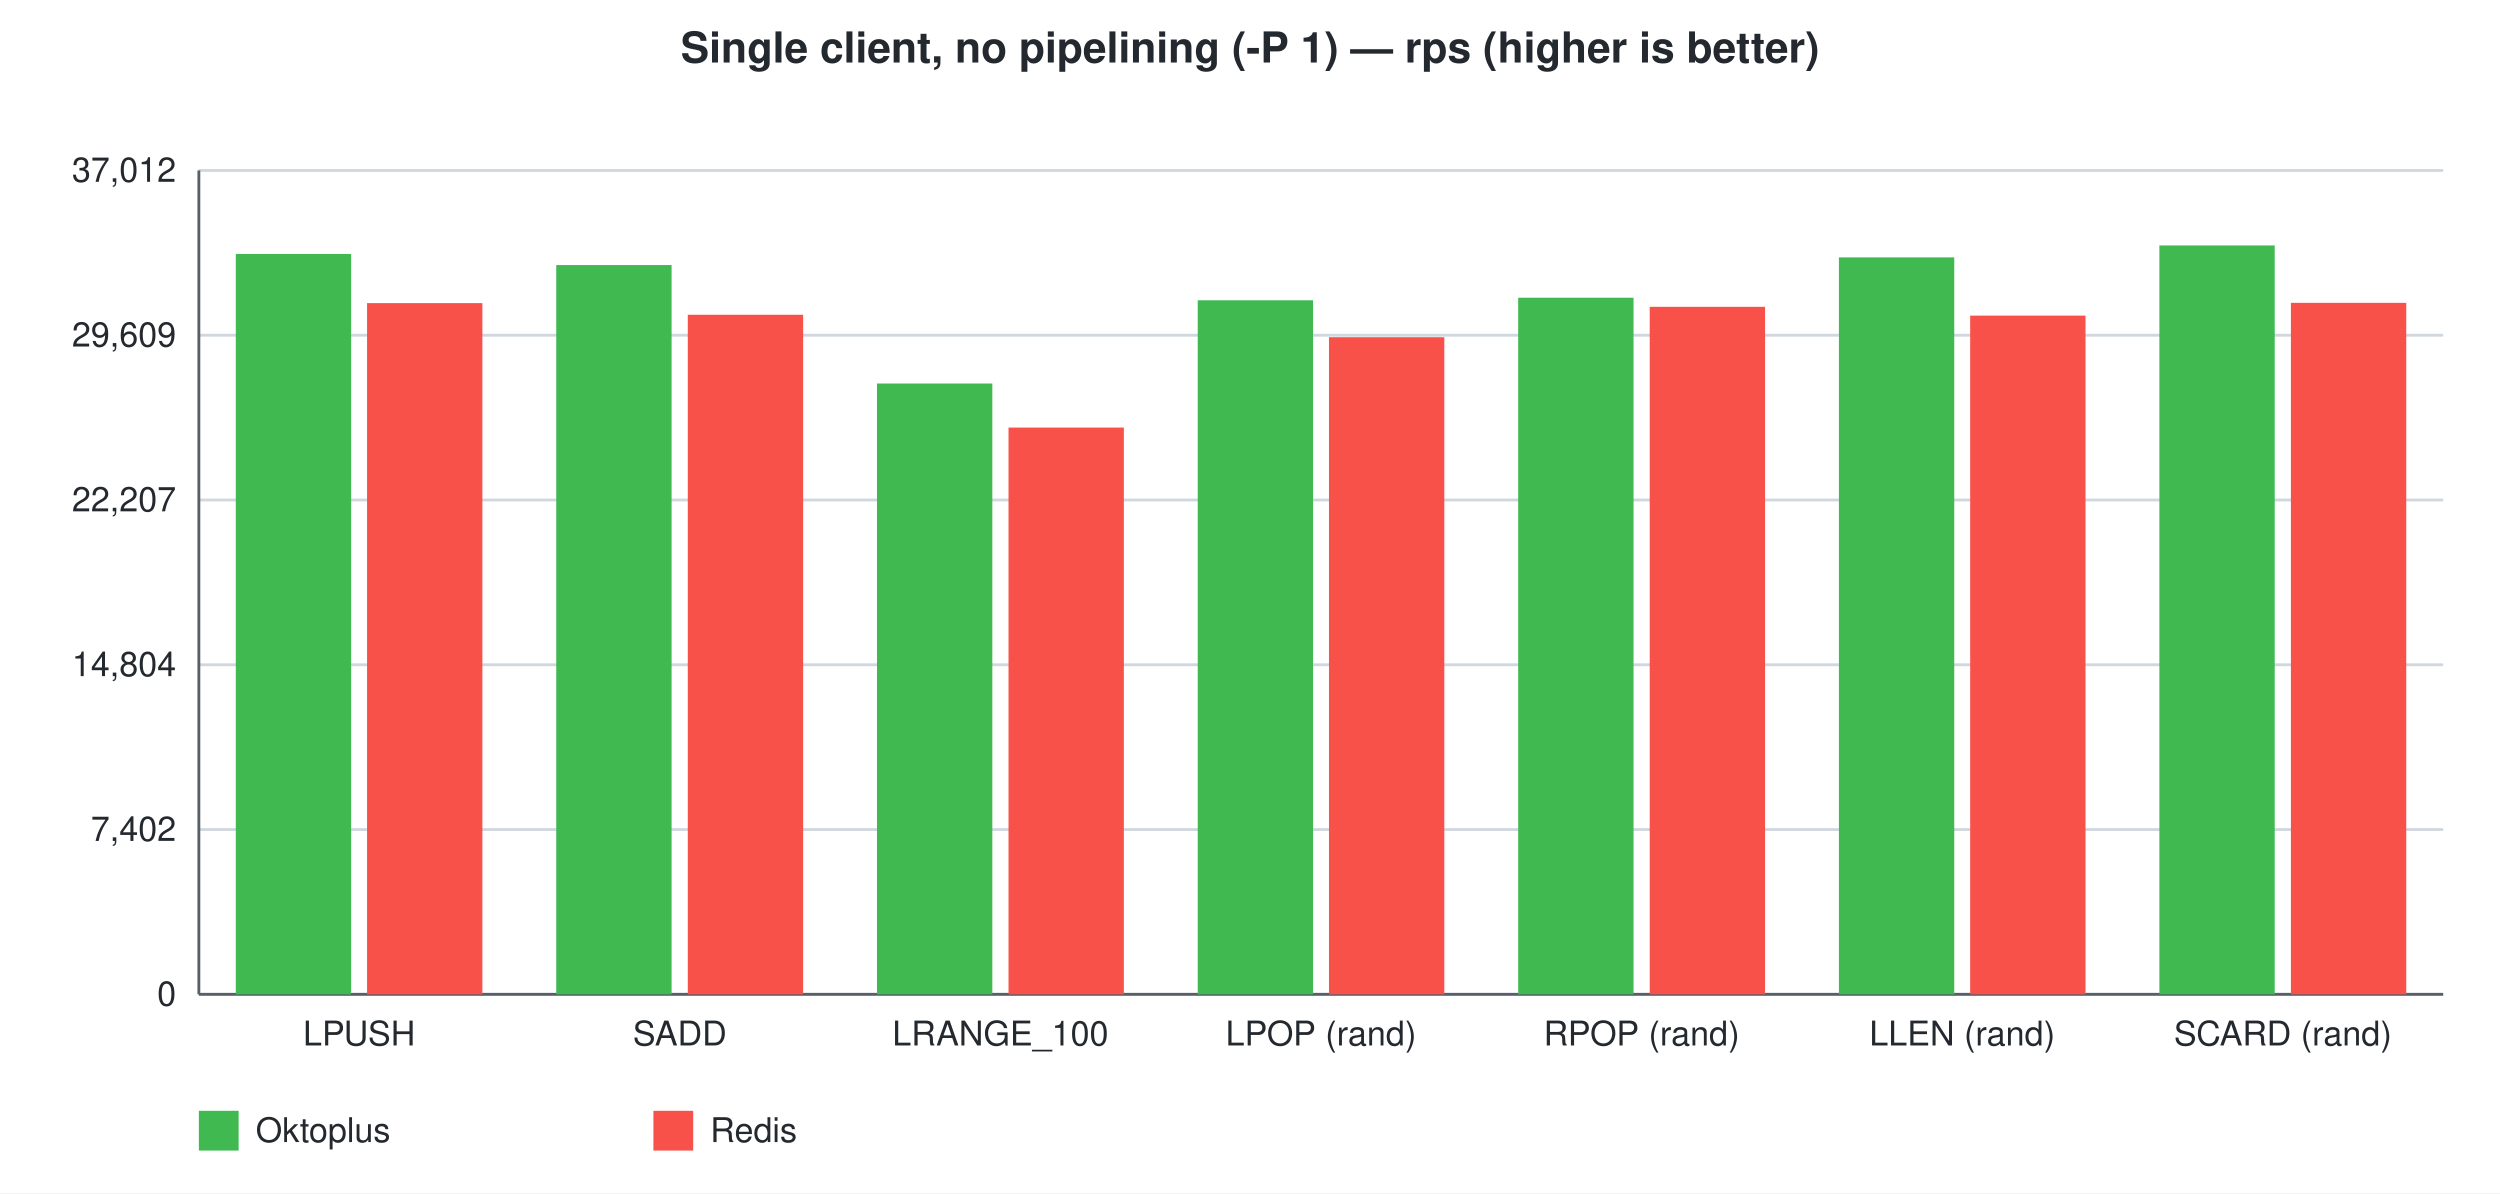
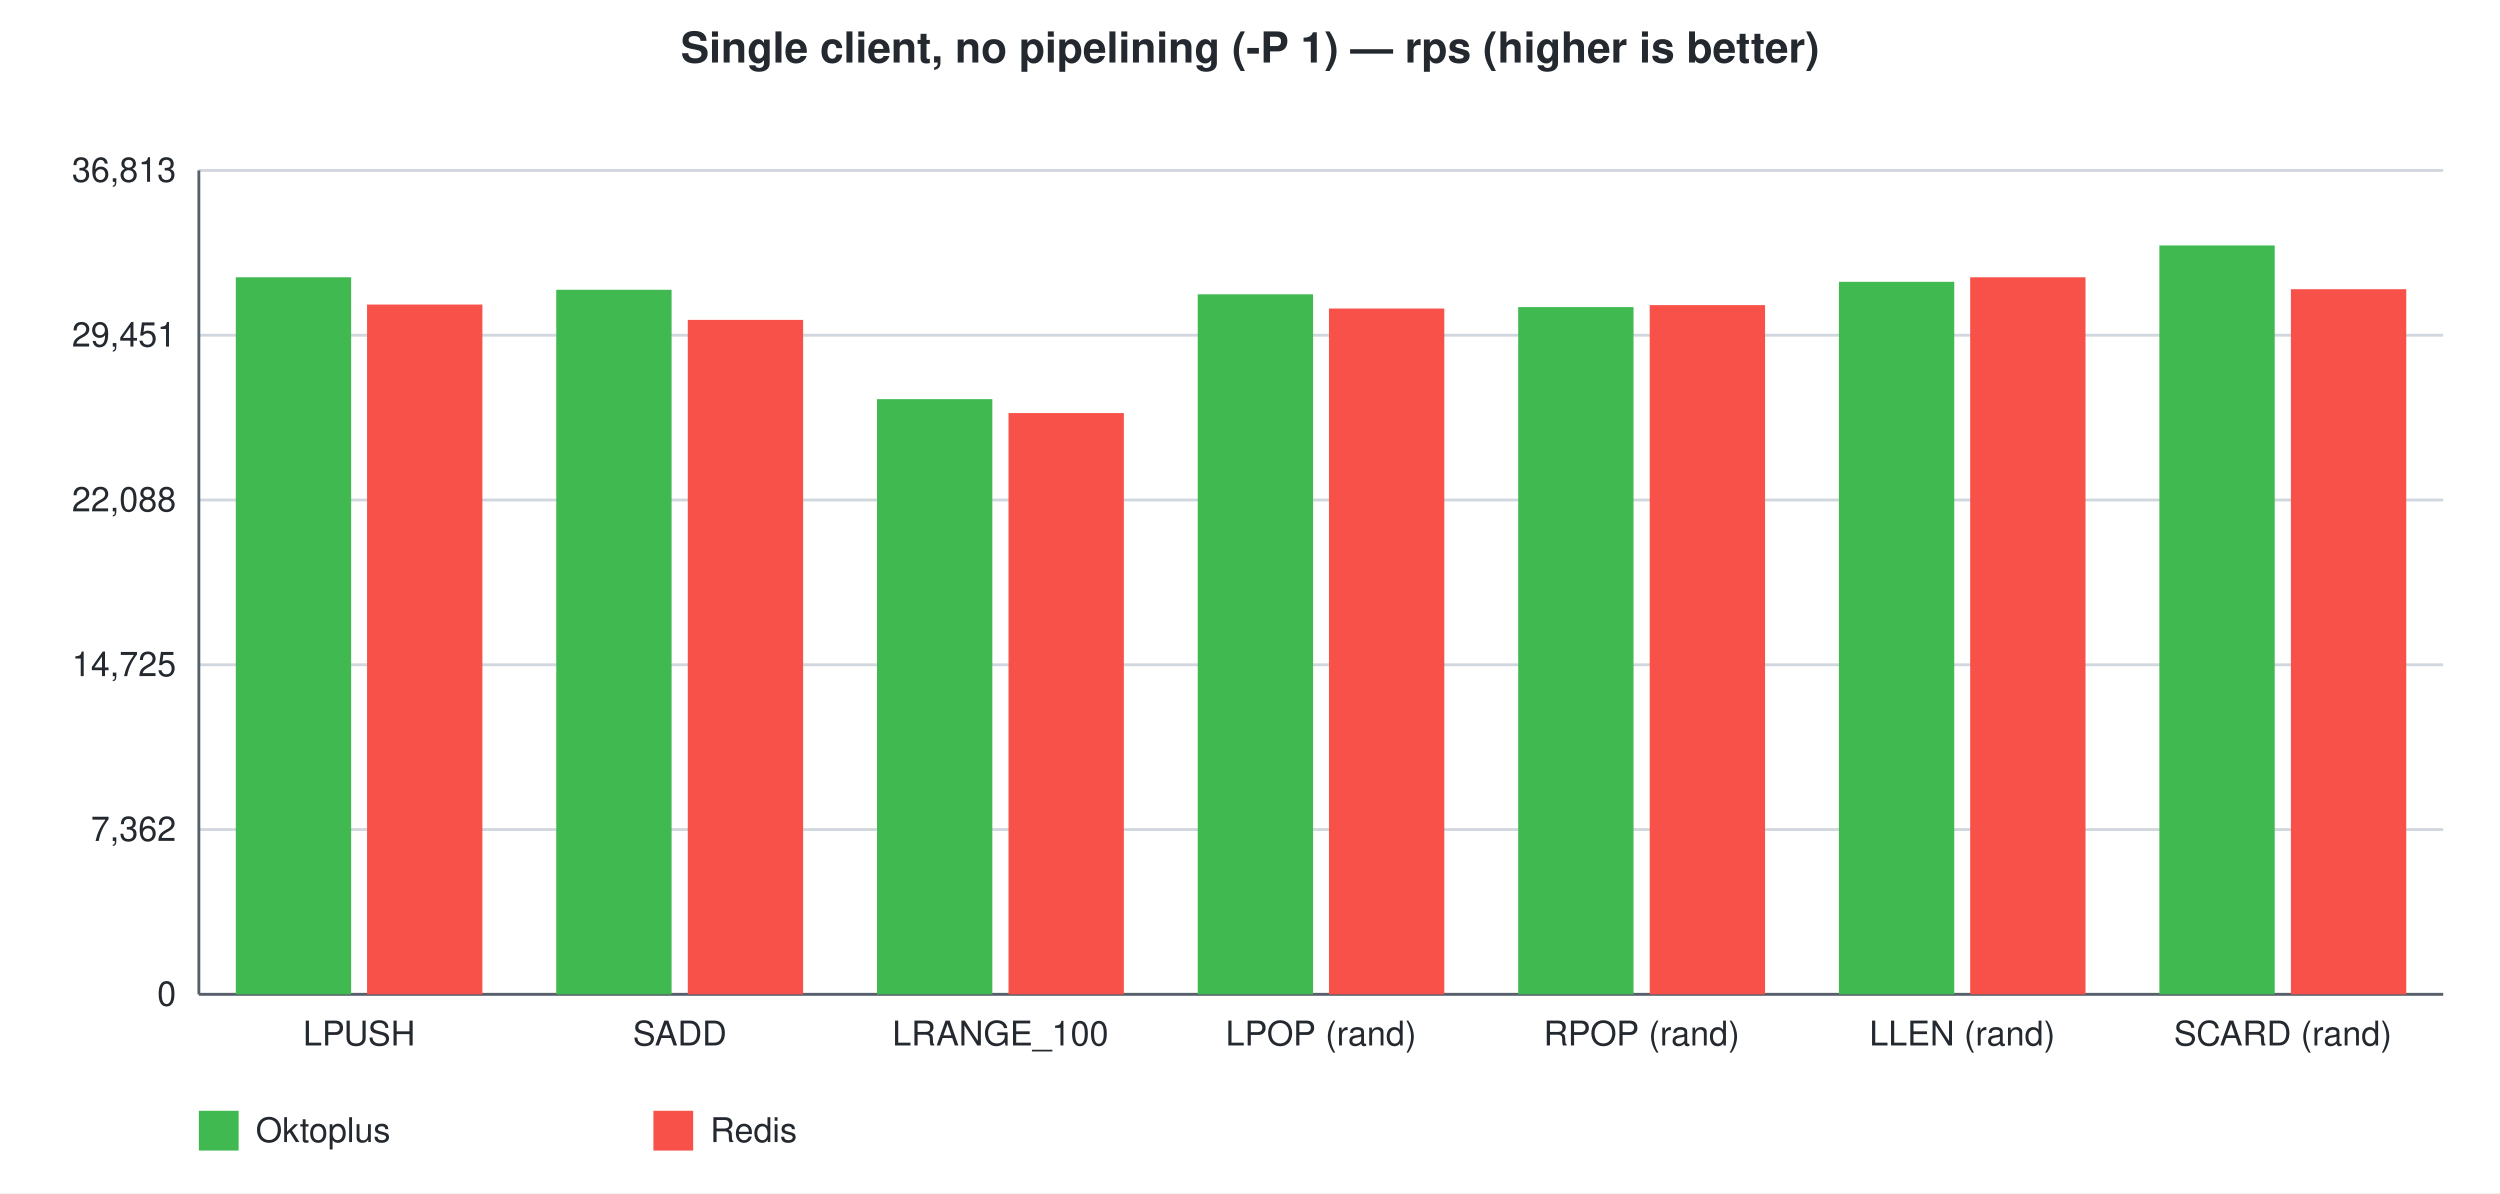
<svg xmlns="http://www.w3.org/2000/svg" width="880" height="420" viewBox="0 0 880 420" font-family="-apple-system, Segoe UI, Helvetica, Arial, sans-serif" font-size="12">
  <rect width="880" height="420" fill="#ffffff" />
  <text x="440.0" y="22" text-anchor="middle" fill="#24292f" font-size="15" font-weight="600">Single client, no pipelining (-P 1) — rps (higher is better)</text>
  <line x1="70" y1="350.0" x2="860" y2="350.0" stroke="#d0d7de" stroke-width="1" />
  <text x="62" y="354.0" text-anchor="end" fill="#24292f">0</text>
  <line x1="70" y1="292.0" x2="860" y2="292.0" stroke="#d0d7de" stroke-width="1" />
-   <text x="62" y="296.0" text-anchor="end" fill="#24292f">7,402</text>
+   <text x="62" y="296.0" text-anchor="end" fill="#24292f">7,362</text>
  <line x1="70" y1="234.0" x2="860" y2="234.0" stroke="#d0d7de" stroke-width="1" />
-   <text x="62" y="238.0" text-anchor="end" fill="#24292f">14,804</text>
+   <text x="62" y="238.0" text-anchor="end" fill="#24292f">14,725</text>
  <line x1="70" y1="176.0" x2="860" y2="176.0" stroke="#d0d7de" stroke-width="1" />
-   <text x="62" y="180.0" text-anchor="end" fill="#24292f">22,207</text>
-   <line x1="70" y1="118" x2="860" y2="118" stroke="#d0d7de" stroke-width="1" />
-   <text x="62" y="122" text-anchor="end" fill="#24292f">29,609</text>
+   <text x="62" y="180.0" text-anchor="end" fill="#24292f">22,088</text>
+   <line x1="70" y1="118.0" x2="860" y2="118.0" stroke="#d0d7de" stroke-width="1" />
+   <text x="62" y="122.0" text-anchor="end" fill="#24292f">29,451</text>
  <line x1="70" y1="60.0" x2="860" y2="60.0" stroke="#d0d7de" stroke-width="1" />
-   <text x="62" y="64.0" text-anchor="end" fill="#24292f">37,012</text>
+   <text x="62" y="64.0" text-anchor="end" fill="#24292f">36,813</text>
  <line x1="70" y1="60" x2="70" y2="350" stroke="#57606a" stroke-width="1" />
  <line x1="70" y1="350" x2="860" y2="350" stroke="#57606a" stroke-width="1" />
  <text x="126.429" y="368" text-anchor="middle" fill="#24292f">LPUSH</text>
-   <rect x="83.0" y="89.4" width="40.6" height="260.6" fill="#3fb950" />
-   <rect x="129.2" y="106.7" width="40.6" height="243.3" fill="#f85149" />
+   <rect x="83.0" y="97.6" width="40.6" height="252.4" fill="#3fb950" />
+   <rect x="129.2" y="107.2" width="40.6" height="242.8" fill="#f85149" />
  <text x="239.286" y="368" text-anchor="middle" fill="#24292f">SADD</text>
-   <rect x="195.8" y="93.3" width="40.6" height="256.7" fill="#3fb950" />
-   <rect x="242.1" y="110.8" width="40.6" height="239.2" fill="#f85149" />
+   <rect x="195.8" y="102.0" width="40.6" height="248.0" fill="#3fb950" />
+   <rect x="242.1" y="112.6" width="40.6" height="237.4" fill="#f85149" />
  <text x="352.143" y="368" text-anchor="middle" fill="#24292f">LRANGE_100</text>
-   <rect x="308.7" y="135.0" width="40.6" height="215.0" fill="#3fb950" />
-   <rect x="355.0" y="150.5" width="40.6" height="199.5" fill="#f85149" />
+   <rect x="308.7" y="140.5" width="40.6" height="209.5" fill="#3fb950" />
+   <rect x="355.0" y="145.4" width="40.6" height="204.6" fill="#f85149" />
  <text x="465.0" y="368" text-anchor="middle" fill="#24292f">LPOP (rand)</text>
-   <rect x="421.6" y="105.7" width="40.6" height="244.3" fill="#3fb950" />
-   <rect x="467.8" y="118.7" width="40.6" height="231.3" fill="#f85149" />
+   <rect x="421.6" y="103.6" width="40.6" height="246.4" fill="#3fb950" />
+   <rect x="467.8" y="108.6" width="40.6" height="241.4" fill="#f85149" />
  <text x="577.857" y="368" text-anchor="middle" fill="#24292f">RPOP (rand)</text>
-   <rect x="534.4" y="104.8" width="40.6" height="245.2" fill="#3fb950" />
-   <rect x="580.7" y="108.0" width="40.6" height="242.0" fill="#f85149" />
+   <rect x="534.4" y="108.1" width="40.6" height="241.9" fill="#3fb950" />
+   <rect x="580.7" y="107.4" width="40.6" height="242.6" fill="#f85149" />
  <text x="690.714" y="368" text-anchor="middle" fill="#24292f">LLEN (rand)</text>
-   <rect x="647.3" y="90.6" width="40.6" height="259.4" fill="#3fb950" />
-   <rect x="693.5" y="111.1" width="40.6" height="238.9" fill="#f85149" />
+   <rect x="647.3" y="99.2" width="40.6" height="250.8" fill="#3fb950" />
+   <rect x="693.5" y="97.6" width="40.6" height="252.4" fill="#f85149" />
  <text x="803.571" y="368" text-anchor="middle" fill="#24292f">SCARD (rand)</text>
  <rect x="760.1" y="86.4" width="40.6" height="263.6" fill="#3fb950" />
-   <rect x="806.4" y="106.6" width="40.6" height="243.4" fill="#f85149" />
+   <rect x="806.4" y="101.8" width="40.6" height="248.2" fill="#f85149" />
  <rect x="70" y="391" width="14" height="14" fill="#3fb950" />
  <text x="90" y="402" fill="#24292f">Oktoplus</text>
  <rect x="230" y="391" width="14" height="14" fill="#f85149" />
  <text x="250" y="402" fill="#24292f">Redis</text>
</svg>
